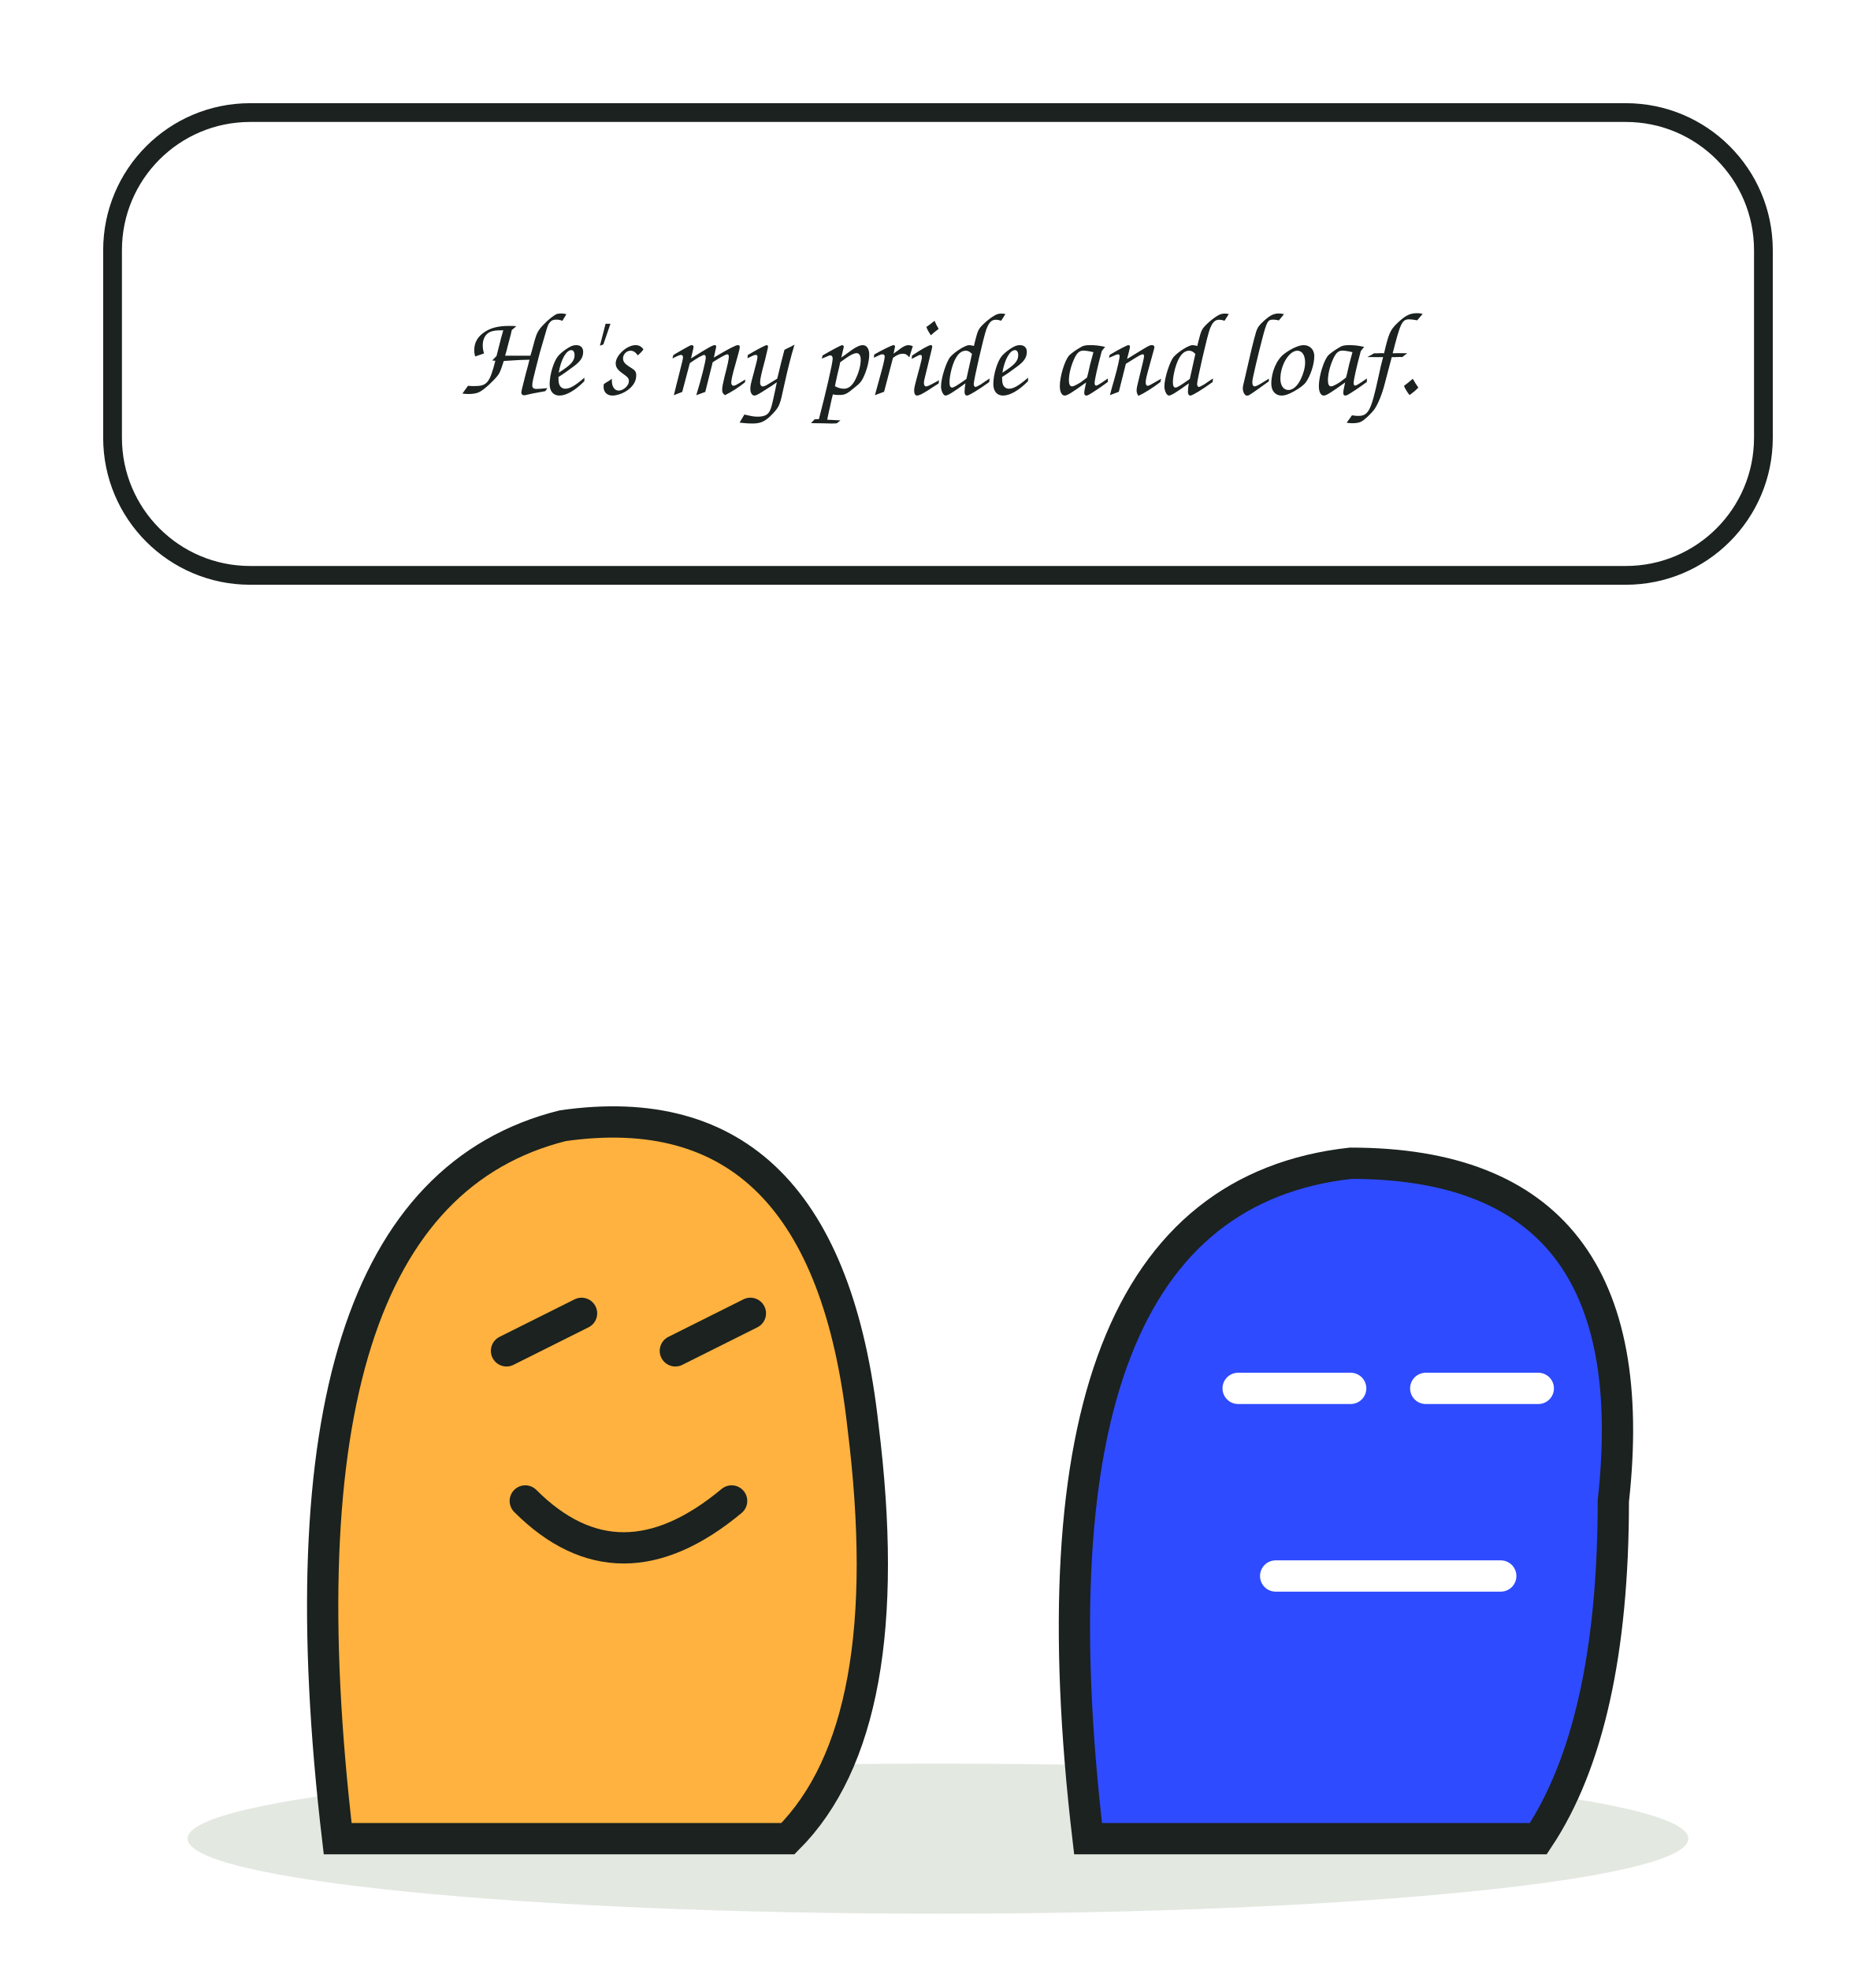
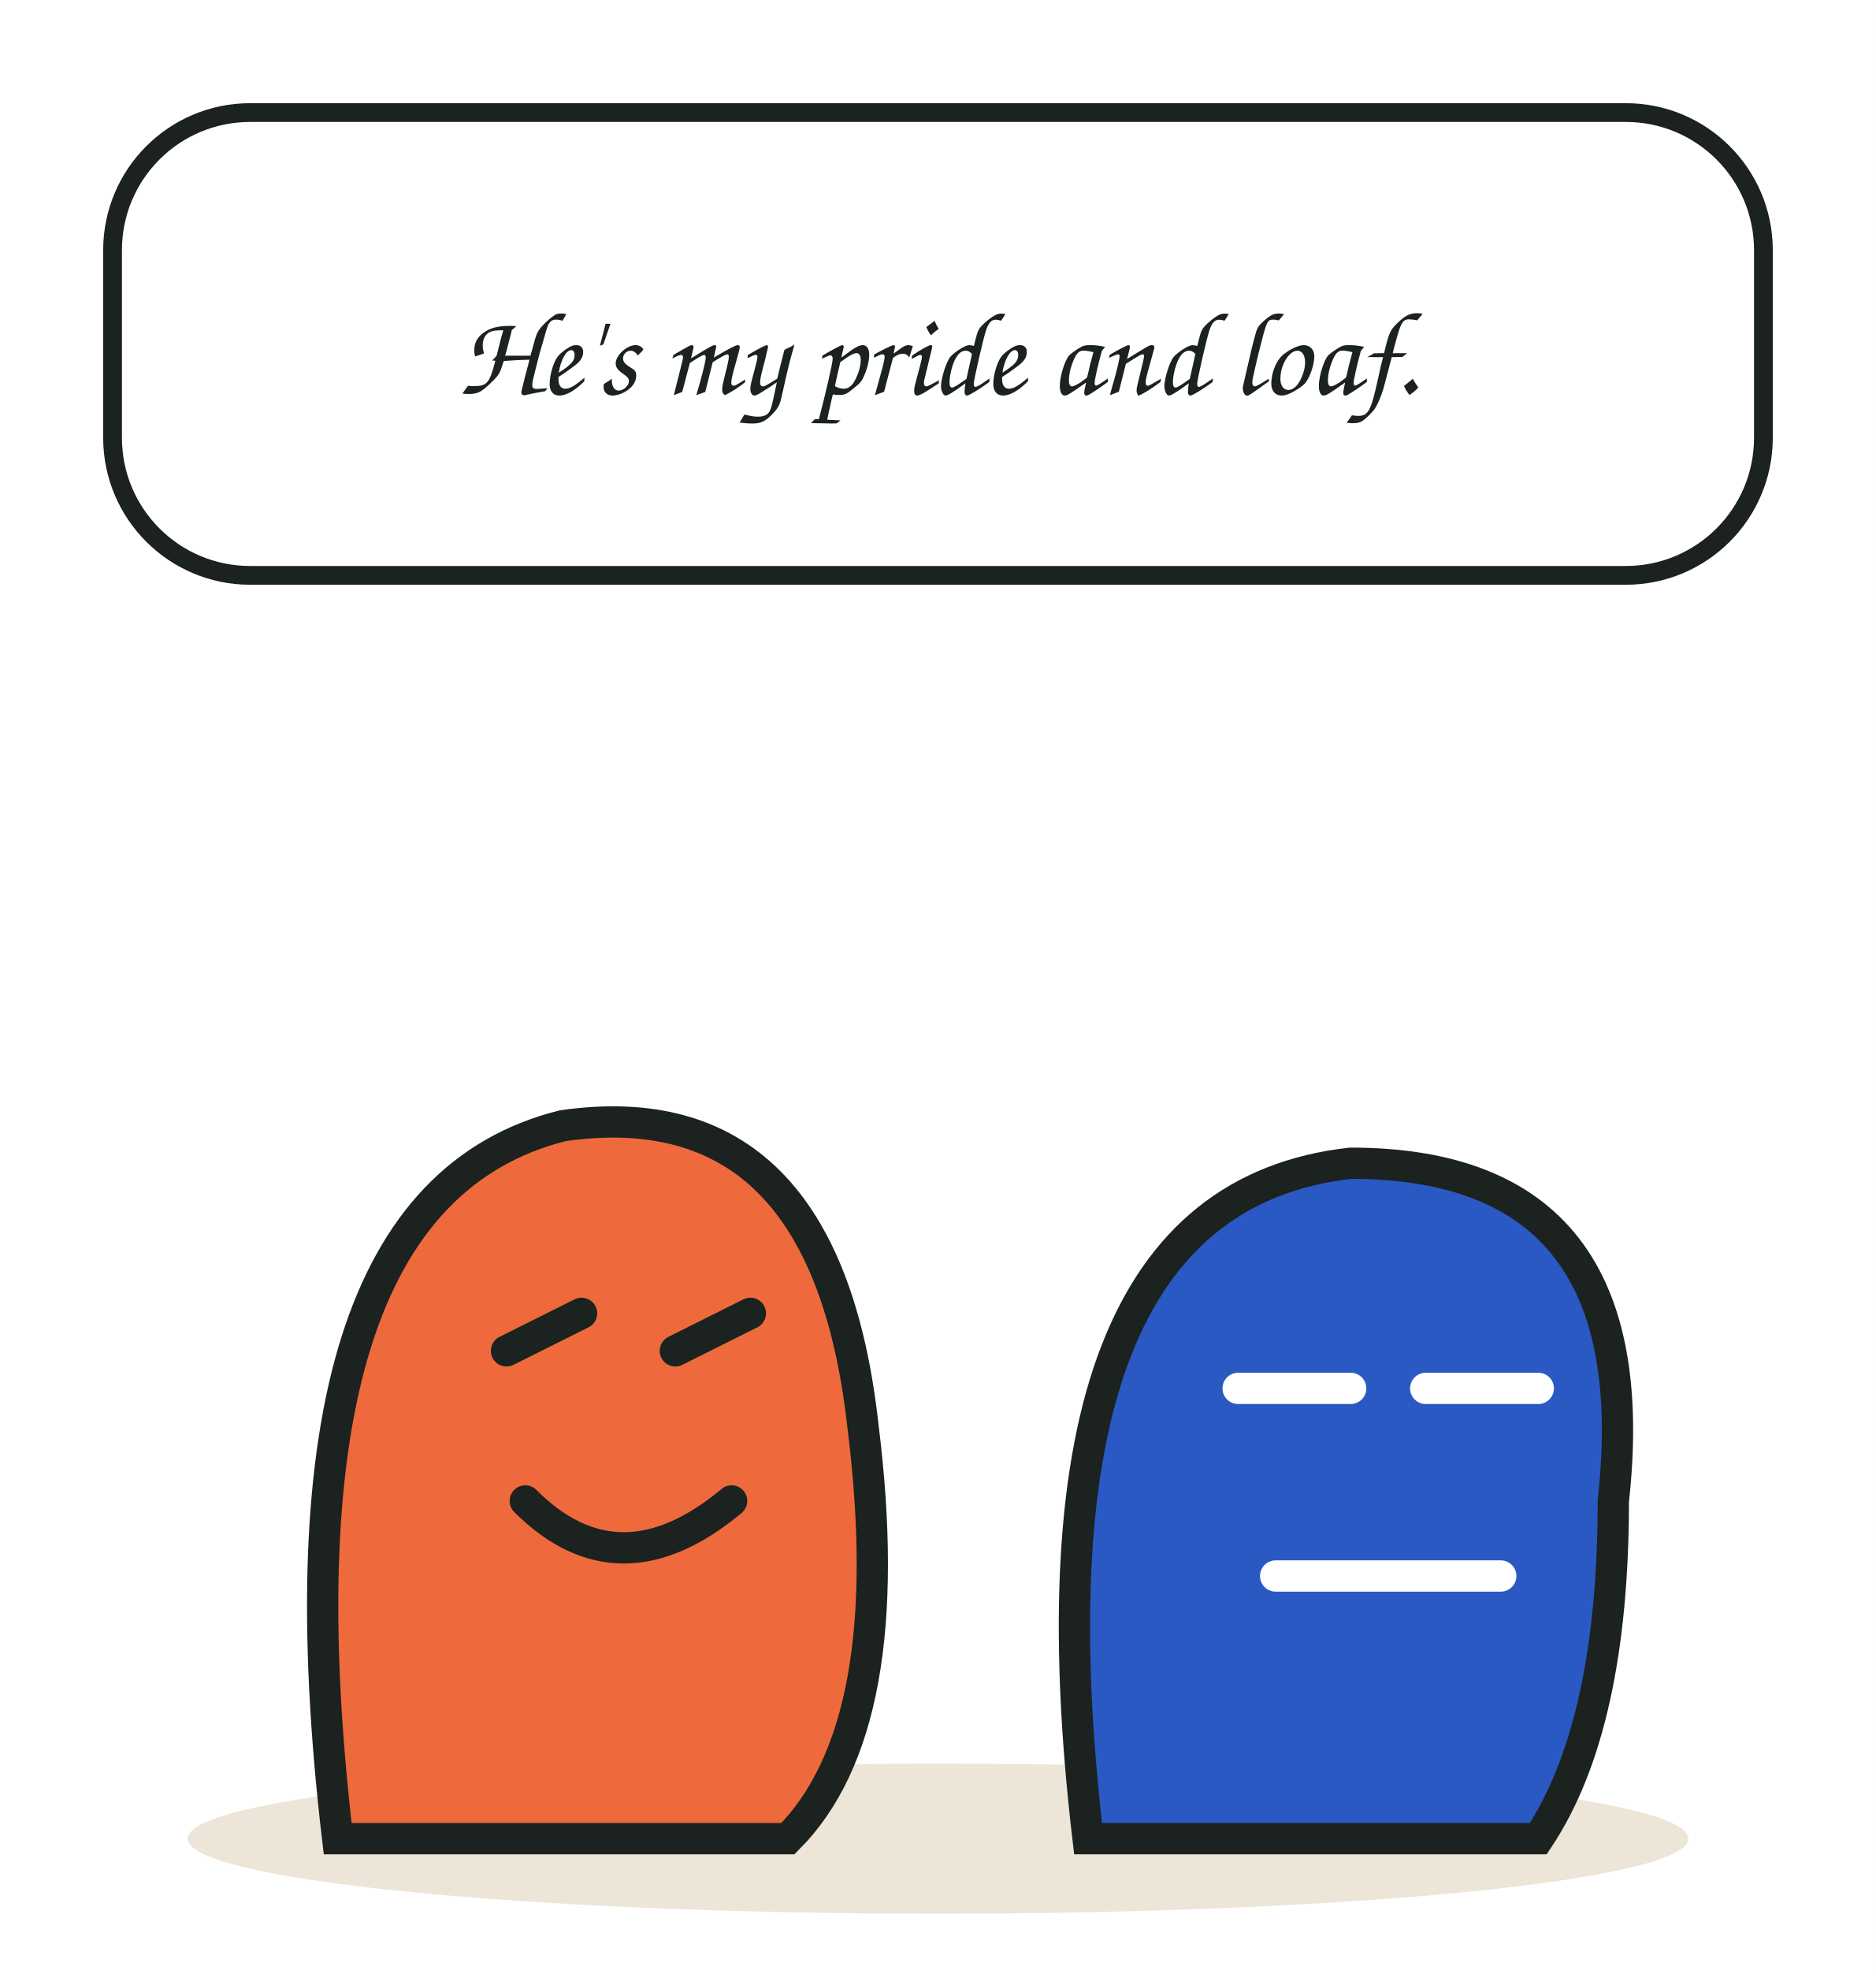
<svg xmlns="http://www.w3.org/2000/svg" viewBox="0 0 300 315">
  <rect width="300" height="315" fill="#fff" />
  <rect x="18" y="18" width="264" height="74" rx="22" fill="#fff" stroke="#1B221F" stroke-width="3" />
-   <text x="150" y="63" text-anchor="middle" font-family="Gochi Hand, Comic Sans MS, cursive" font-size="19" fill="#1B221F">He's my pride and loaf.</text>
-   <ellipse cx="150" cy="294" rx="120" ry="12" fill="#E3E8E1" />
-   <path d="M54 294 Q42 192 90 180 Q132 174 138 228 Q144 276 126 294 Z" fill="#FFB23F" stroke="#1B221F" stroke-width="5" />
+   <text x="150" y="63" text-anchor="middle" font-family="Bradley Hand, Segoe Print, Comic Sans MS, cursive" font-size="19" fill="#1B221F">He's my pride and loaf.</text>
+   <ellipse cx="150" cy="294" rx="120" ry="12" fill="#EDE5D8" />
+   <path d="M54 294 Q42 192 90 180 Q132 174 138 228 Q144 276 126 294 Z" fill="#EE6A3C" stroke="#1B221F" stroke-width="5" />
  <path d="M81 216 l12 -6 M108 216 l12 -6" stroke="#1B221F" stroke-width="5" stroke-linecap="round" />
  <path d="M84 240 Q99 255 117 240" fill="none" stroke="#1B221F" stroke-width="5" stroke-linecap="round" />
-   <path d="M174 294 Q162 192 216 186 Q264 186 258 240 Q258 276 246 294 Z" fill="#2F4BFF" stroke="#1B221F" stroke-width="5" />
+   <path d="M174 294 Q162 192 216 186 Q264 186 258 240 Q258 276 246 294 Z" fill="#2B59C3" stroke="#1B221F" stroke-width="5" />
  <path d="M198 222 h18 M228 222 h18" stroke="#fff" stroke-width="5" stroke-linecap="round" />
  <path d="M204 252 h36" stroke="#fff" stroke-width="5" stroke-linecap="round" />
</svg>
